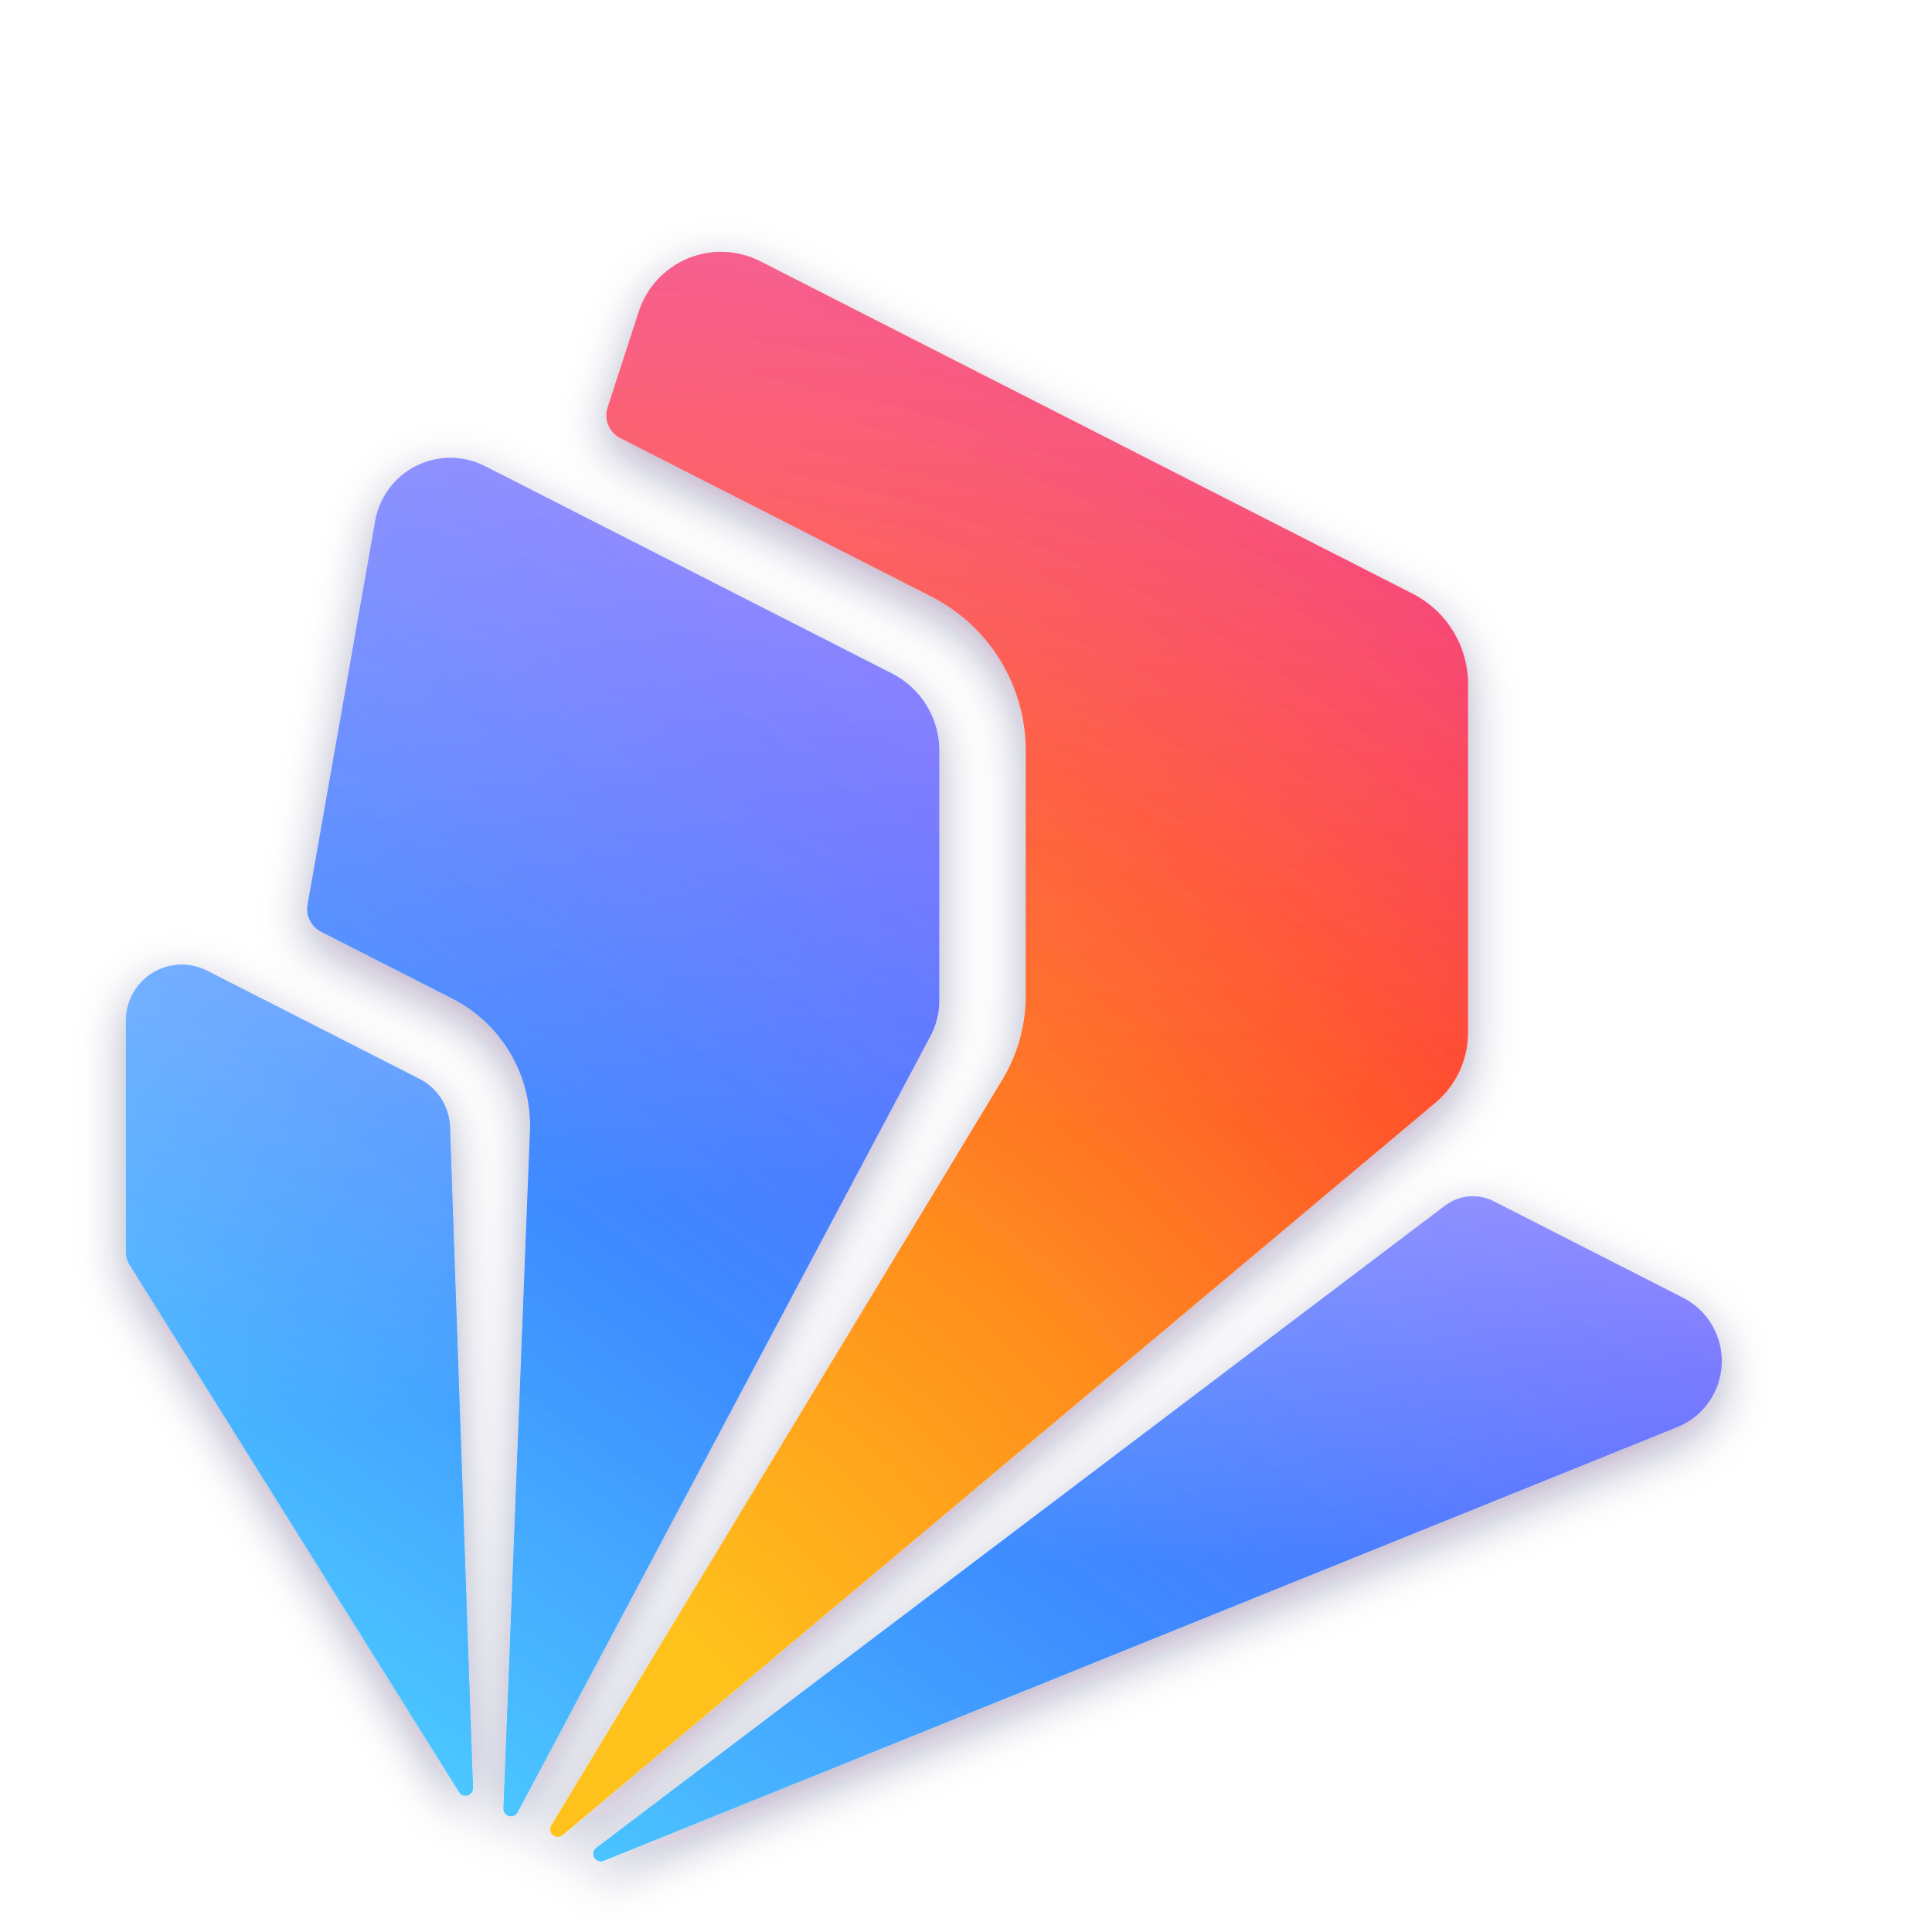
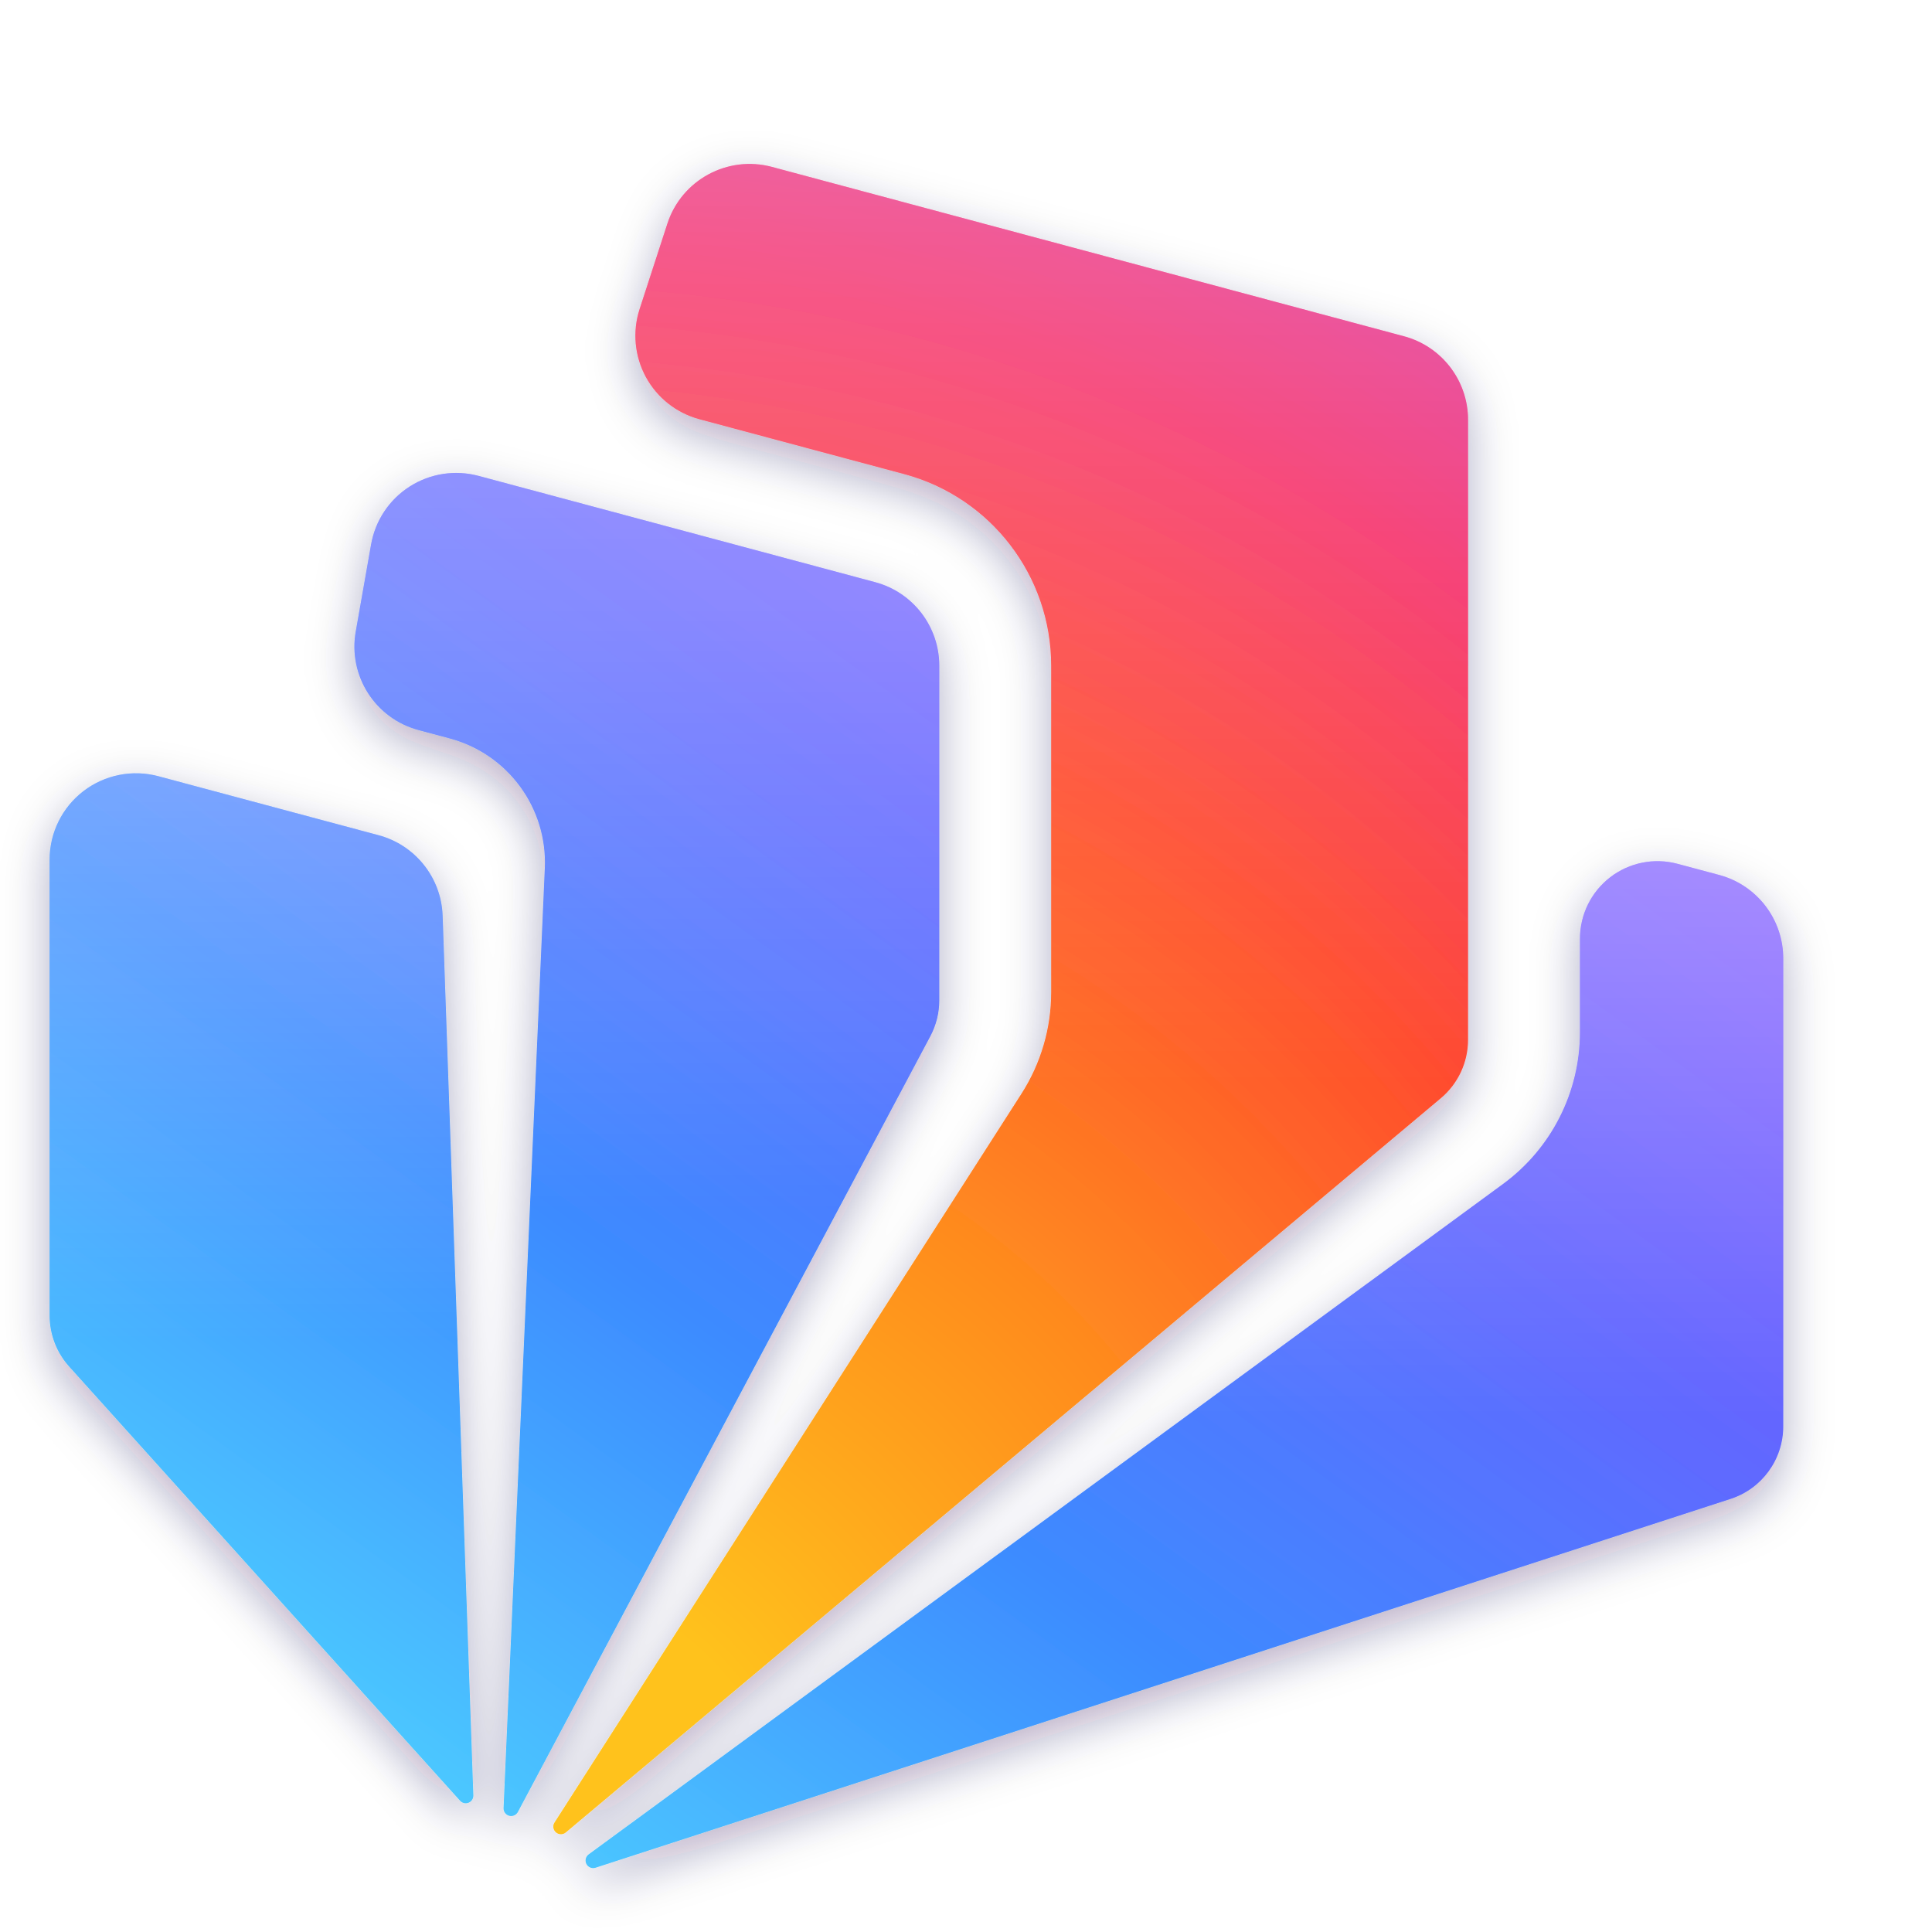
<svg xmlns="http://www.w3.org/2000/svg" viewBox="0 0 760 760" role="img" aria-label="Deckle, recording">
  <defs>
    <linearGradient id="rest" gradientUnits="userSpaceOnUse" x1="201.5" y1="729.5" x2="700.5" y2="40.5">
      <stop offset="0" stop-color="#4CC9FF" />
      <stop offset="0.25" stop-color="#3D8BFF" />
      <stop offset="0.5" stop-color="#6366FF" />
      <stop offset="0.75" stop-color="#8B5CFF" />
      <stop offset="1" stop-color="#A974FF" />
    </linearGradient>
    <radialGradient id="ember" gradientUnits="userSpaceOnUse" cx="201.5" cy="729.5" r="720">
      <stop offset="0.15" stop-color="#FFC21A" />
      <stop offset="0.42" stop-color="#FF8A1F" />
      <stop offset="0.66" stop-color="#FF4D2E" />
      <stop offset="0.86" stop-color="#F5245E" />
      <stop offset="1" stop-color="#E01E8C" />
    </radialGradient>
    <linearGradient id="sheen" x1="0" y1="0" x2="0" y2="1">
      <stop offset="0" stop-color="#fff" stop-opacity="0.28" />
      <stop offset="0.55" stop-color="#fff" stop-opacity="0" />
    </linearGradient>
    <filter id="shadow" x="-20%" y="-20%" width="140%" height="140%">
      <feDropShadow dx="0" dy="6" stdDeviation="9" flood-color="#1A0B4D" flood-opacity="0.32" />
    </filter>
  </defs>
  <g filter="url(#shadow)">
-     <path id="blade-a" d="M251.28 122.57A34 34 0 0 1 299.05 102.78L555.66 233.53A40 40 0 0 1 577.5 269.17L577.5 406.25A36 36 0 0 1 564.64 433.82L221.36 721.87A3 3 0 0 1 216.86 718.02L394.26 424.77A64 64 0 0 0 403.5 391.64L403.5 295.27A68 68 0 0 0 366.37 234.68L243.98 172.32A10 10 0 0 1 239.01 160.32Z" fill="url(#ember)" />
-     <path id="blade-b" d="M147.6 204.89A30 30 0 0 1 190.77 183.36L350.94 264.97A34 34 0 0 1 369.5 295.27L369.5 393.54A30 30 0 0 1 365.99 407.62L203.66 712.91A3 3 0 0 1 198.01 711.39L208.45 444.91A56 56 0 0 0 177.92 392.83L126.29 366.52A10 10 0 0 1 120.98 355.87Z" fill="url(#rest)" />
-     <path id="blade-d" d="M49.5 401.45A22 22 0 0 1 81.49 381.85L165.03 424.42A22 22 0 0 1 177.03 443.25L186.11 703.31A3 3 0 0 1 180.57 705.01L51.02 497.69A10 10 0 0 1 49.5 492.39Z" fill="url(#rest)" />
-     <path id="blade-e" d="M568.51 474.22A18 18 0 0 1 587.54 472.53L662.03 510.48A28 28 0 0 1 659.8 561.39L237.48 732.02A3 3 0 0 1 234.54 726.85Z" fill="url(#rest)" />
+     <path id="blade-a" d="M262.52 87.98A34 34 0 0 1 303.65 65.65L552.3 132.27A34 34 0 0 1 577.5 165.11L577.5 409.04A30 30 0 0 1 566.78 432.03L222.56 720.86A3 3 0 0 1 218.11 716.95L401.81 430.23A74 74 0 0 0 413.5 390.31L413.5 261.85A78 78 0 0 0 355.69 186.51L275.14 164.92A34 34 0 0 1 251.6 121.57Z" fill="url(#ember)" />
+     <path id="blade-b" d="M145.97 214.13A34 34 0 0 1 188.26 187.19L344.3 229.01A34 34 0 0 1 369.5 261.85L369.5 393.54A30 30 0 0 1 365.99 407.62L203.73 712.79A3 3 0 0 1 198.08 711.25L214.31 341.49A50.5 50.5 0 0 0 176.93 290.5L164.61 287.2A34 34 0 0 1 139.92 248.45Z" fill="url(#rest)" />
+     <path id="blade-d" d="M19.5 338.18A34 34 0 0 1 62.3 305.34L148.95 328.55A34 34 0 0 1 174.13 360.21L186.21 706.26A3 3 0 0 1 180.98 708.37L27.21 537.59A30 30 0 0 1 19.5 517.51Z" fill="url(#rest)" />
+     <path id="blade-e" d="M621.5 369.25A30.5 30.5 0 0 1 659.9 339.79L676.3 344.18A34 34 0 0 1 701.5 377.03L701.5 561.12A30 30 0 0 1 680.77 589.65L234.26 734.73A3 3 0 0 1 231.56 729.46L591.26 465.73A74 74 0 0 0 621.5 406.05Z" fill="url(#rest)" />
  </g>
-   <path d="M251.28 122.57A34 34 0 0 1 299.05 102.78L555.66 233.53A40 40 0 0 1 577.5 269.17L577.5 406.25A36 36 0 0 1 564.64 433.82L221.36 721.87A3 3 0 0 1 216.86 718.02L394.26 424.77A64 64 0 0 0 403.5 391.64L403.5 295.27A68 68 0 0 0 366.37 234.68L243.98 172.32A10 10 0 0 1 239.01 160.32Z" fill="url(#sheen)" />
-   <path d="M147.6 204.89A30 30 0 0 1 190.77 183.36L350.94 264.97A34 34 0 0 1 369.5 295.27L369.5 393.54A30 30 0 0 1 365.99 407.62L203.66 712.91A3 3 0 0 1 198.01 711.39L208.45 444.91A56 56 0 0 0 177.92 392.83L126.29 366.52A10 10 0 0 1 120.98 355.87Z" fill="url(#sheen)" />
-   <path d="M49.5 401.45A22 22 0 0 1 81.49 381.85L165.03 424.42A22 22 0 0 1 177.03 443.25L186.11 703.31A3 3 0 0 1 180.57 705.01L51.02 497.69A10 10 0 0 1 49.5 492.39Z" fill="url(#sheen)" />
-   <path d="M568.51 474.22A18 18 0 0 1 587.54 472.53L662.03 510.48A28 28 0 0 1 659.8 561.39L237.48 732.02A3 3 0 0 1 234.54 726.85Z" fill="url(#sheen)" />
+   <path d="M262.52 87.98A34 34 0 0 1 303.65 65.65L552.3 132.27A34 34 0 0 1 577.5 165.11L577.5 409.04A30 30 0 0 1 566.78 432.03L222.56 720.86A3 3 0 0 1 218.11 716.95L401.81 430.23A74 74 0 0 0 413.5 390.31L413.5 261.85A78 78 0 0 0 355.69 186.51L275.14 164.92A34 34 0 0 1 251.6 121.57Z" fill="url(#sheen)" />
+   <path d="M145.97 214.13A34 34 0 0 1 188.26 187.19L344.3 229.01A34 34 0 0 1 369.5 261.85L369.5 393.54A30 30 0 0 1 365.99 407.62L203.73 712.79A3 3 0 0 1 198.08 711.25L214.31 341.49A50.5 50.5 0 0 0 176.93 290.5L164.61 287.2A34 34 0 0 1 139.92 248.45Z" fill="url(#sheen)" />
+   <path d="M19.5 338.18A34 34 0 0 1 62.3 305.34L148.95 328.55A34 34 0 0 1 174.13 360.21L186.21 706.26A3 3 0 0 1 180.98 708.37L27.21 537.59A30 30 0 0 1 19.5 517.51Z" fill="url(#sheen)" />
+   <path d="M621.5 369.25A30.5 30.5 0 0 1 659.9 339.79L676.3 344.18A34 34 0 0 1 701.5 377.03L701.5 561.12A30 30 0 0 1 680.77 589.65L234.26 734.73A3 3 0 0 1 231.56 729.46L591.26 465.73A74 74 0 0 0 621.5 406.05Z" fill="url(#sheen)" />
</svg>
